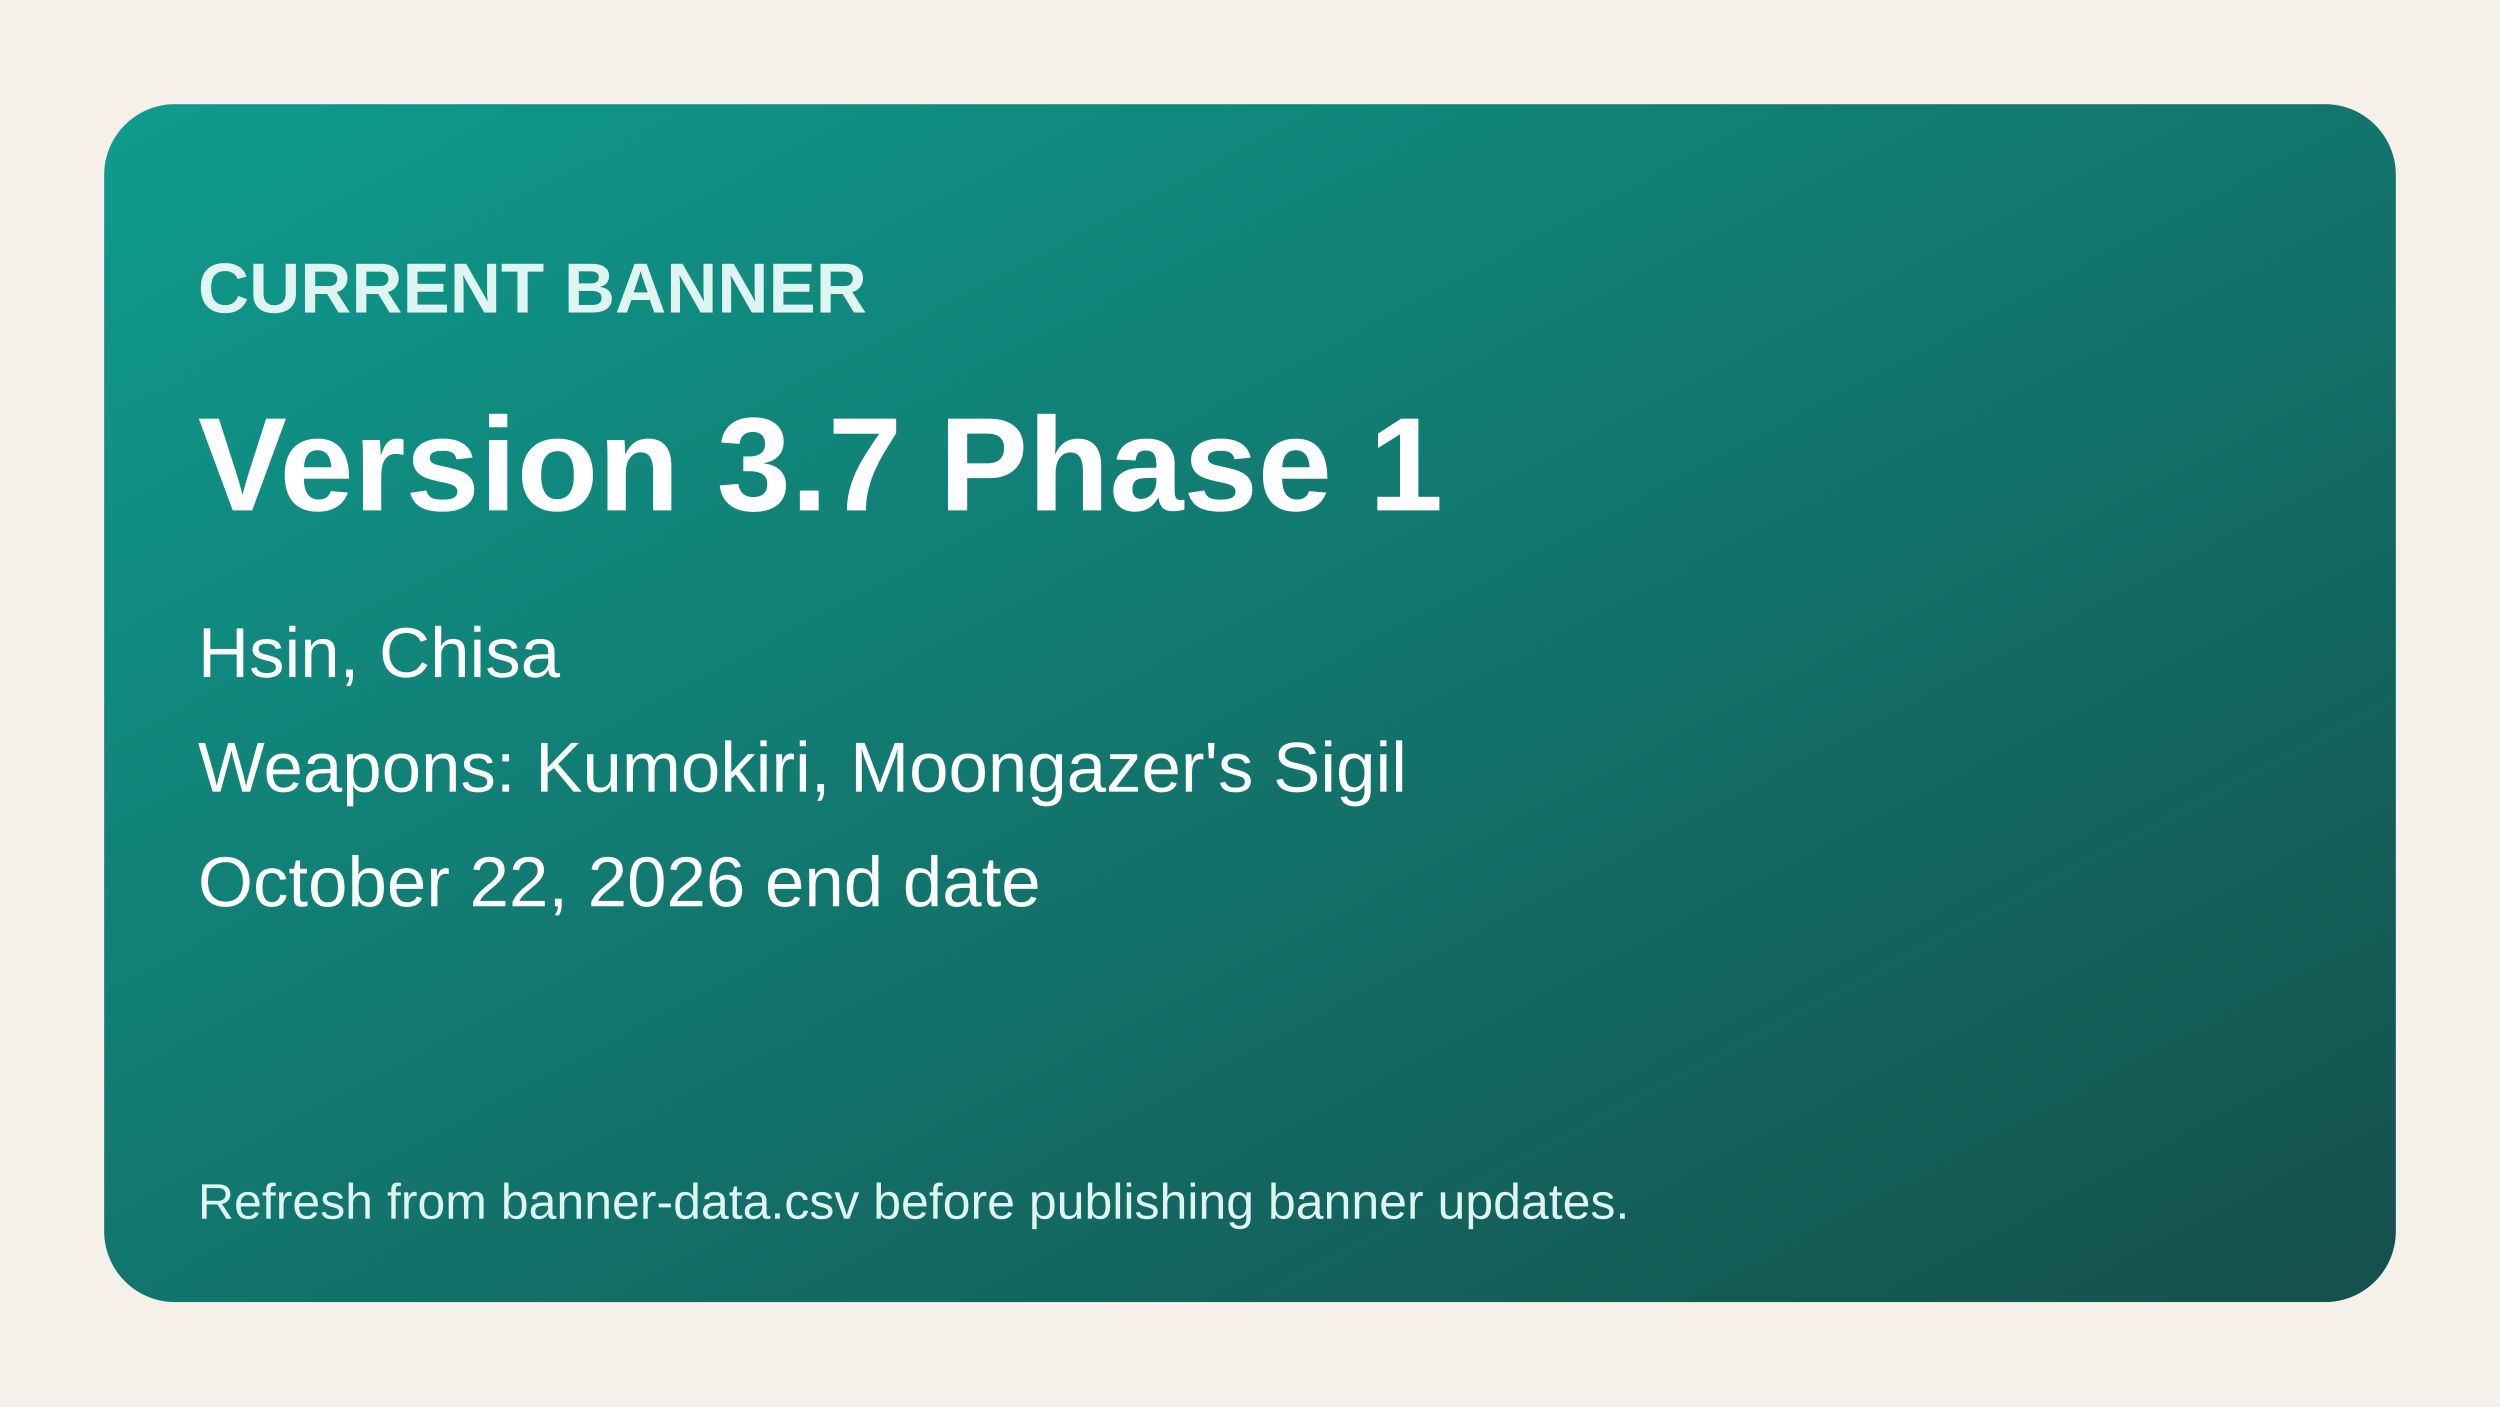
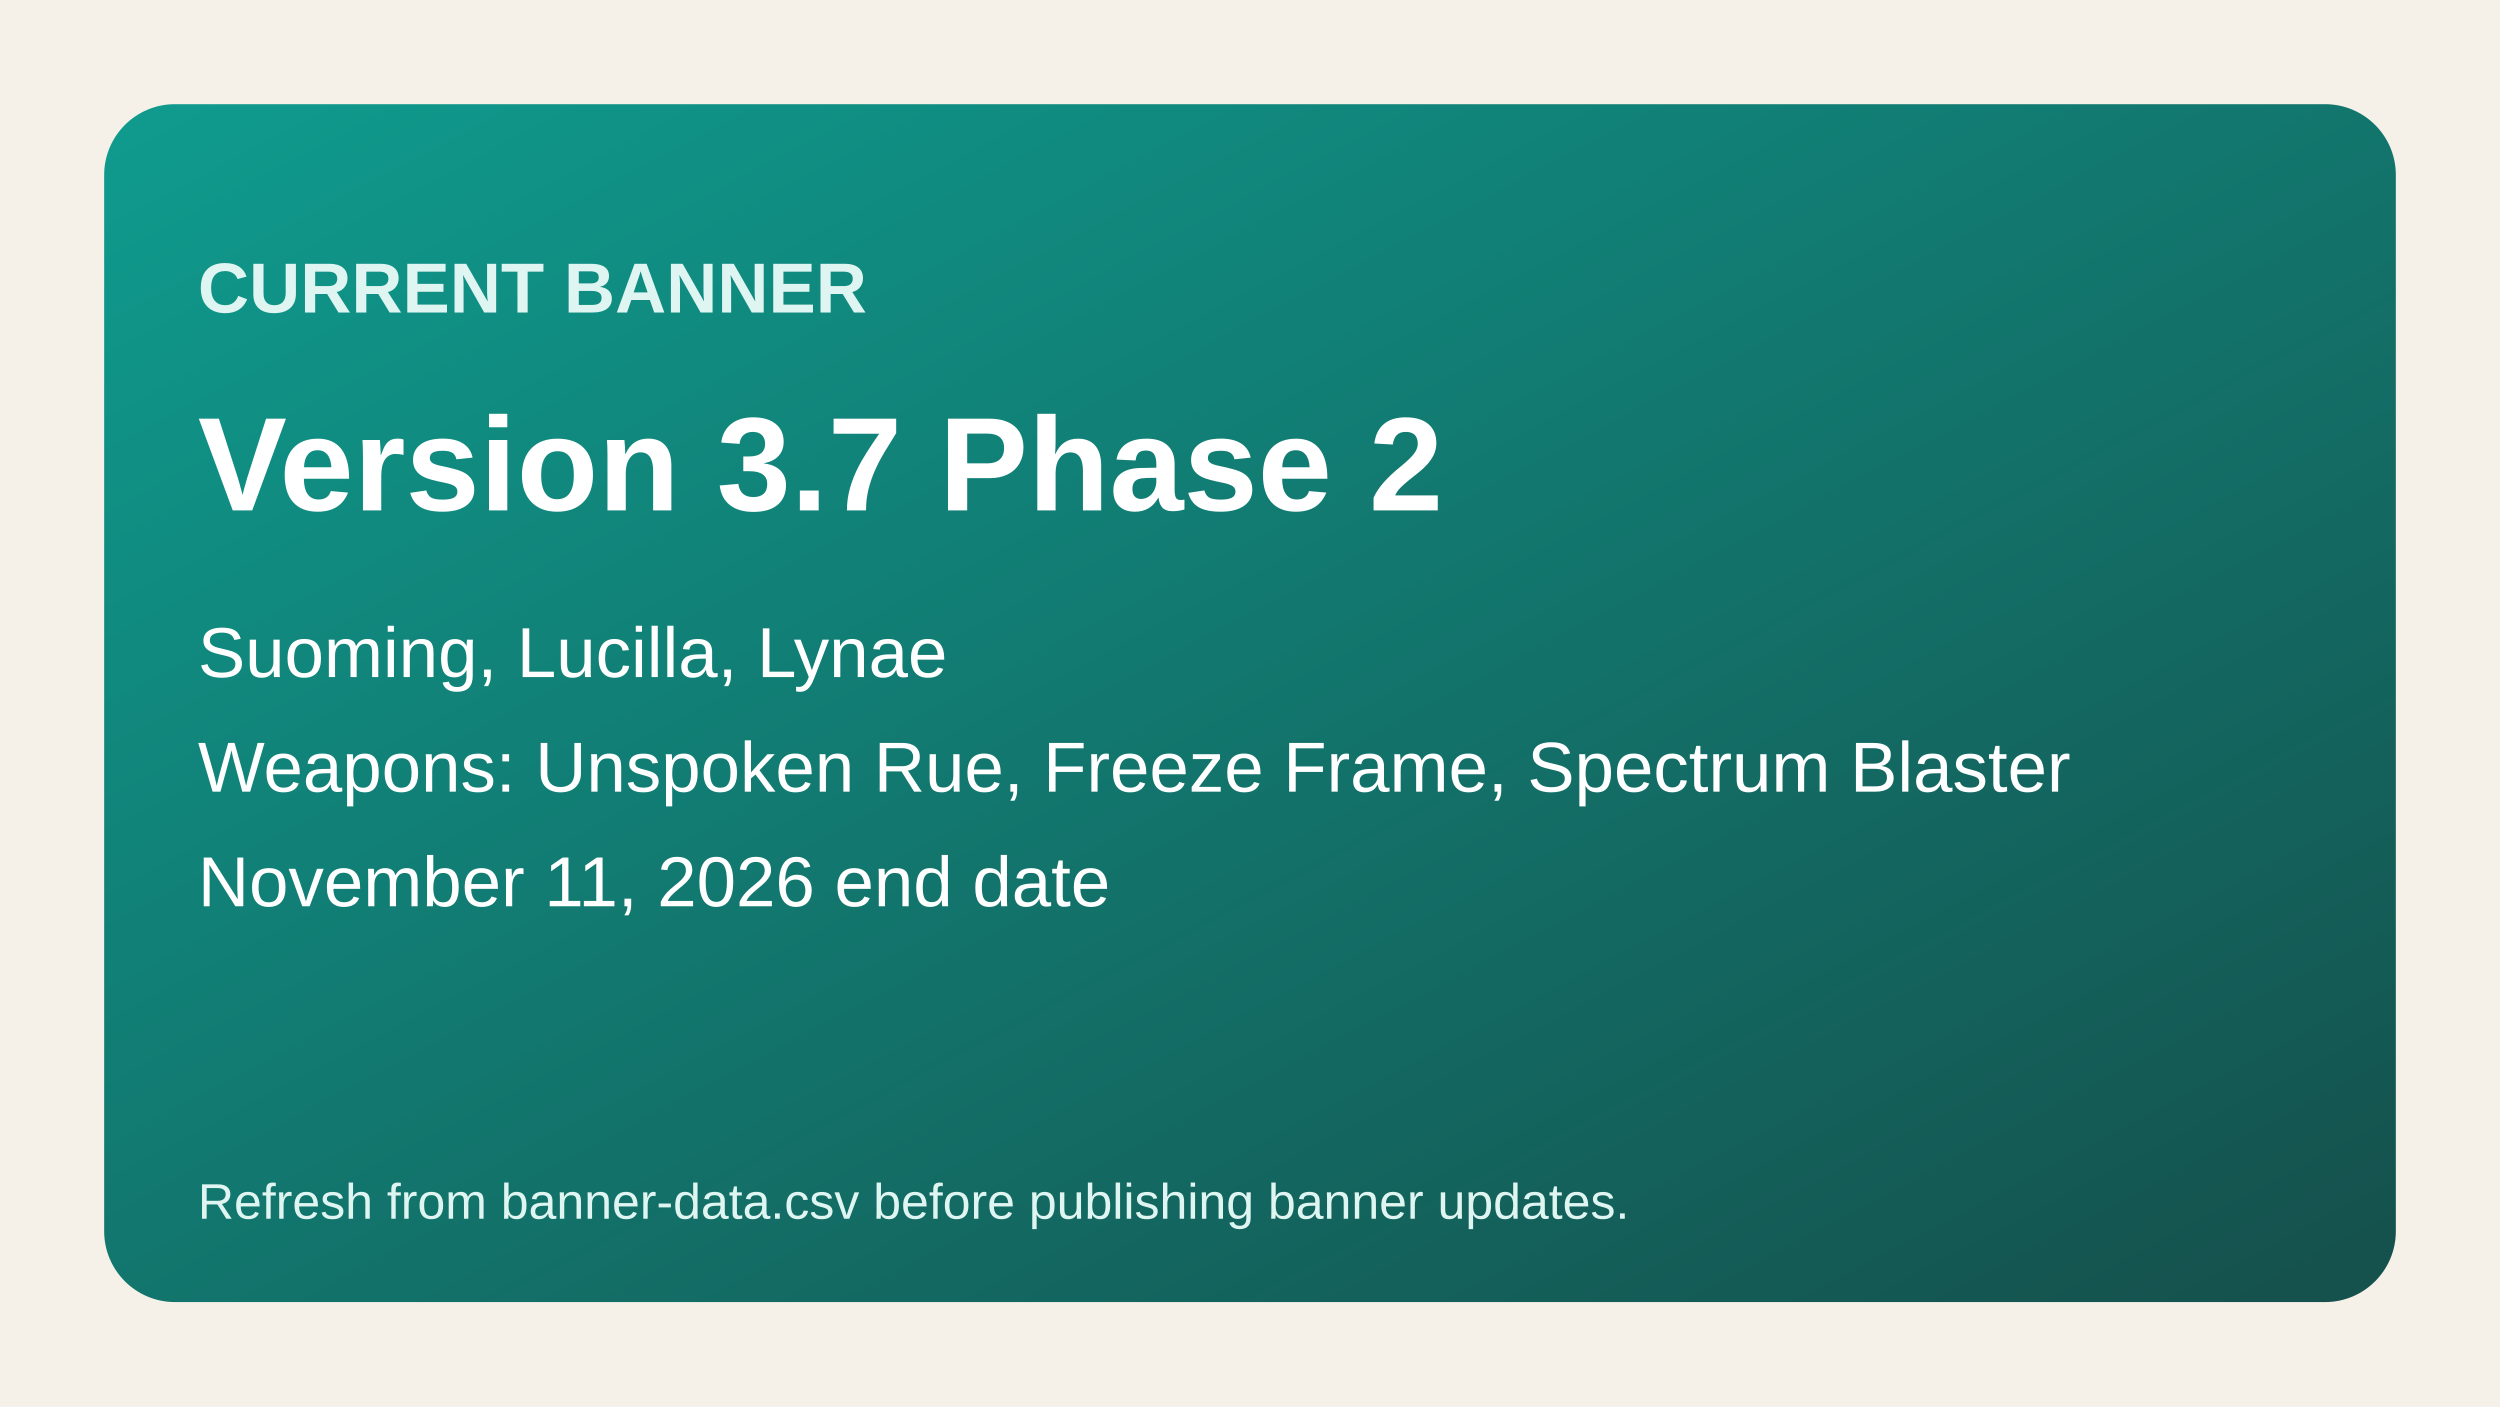
<svg xmlns="http://www.w3.org/2000/svg" width="1200" height="675" viewBox="0 0 1200 675" role="img" aria-labelledby="title desc">
  <defs>
    <linearGradient id="bg" x1="0" y1="0" x2="1" y2="1">
      <stop offset="0%" stop-color="#0f9b8e" />
      <stop offset="100%" stop-color="#15504c" />
    </linearGradient>
  </defs>
  <rect width="1200" height="675" fill="#f5f1e8" />
  <rect x="50" y="50" width="1100" height="575" rx="34" fill="url(#bg)" />
  <text x="95" y="150" fill="#dff5f1" font-family="Space Grotesk, Arial, sans-serif" font-size="34" font-weight="700">CURRENT BANNER</text>
-   <text x="95" y="245" fill="#ffffff" font-family="Space Grotesk, Arial, sans-serif" font-size="64" font-weight="700">Version 3.7 Phase 1</text>
-   <text x="95" y="325" fill="#ffffff" font-family="IBM Plex Sans, Arial, sans-serif" font-size="34">Hsin, Chisa</text>
-   <text x="95" y="380" fill="#ffffff" font-family="IBM Plex Sans, Arial, sans-serif" font-size="34">Weapons: Kumokiri, Moongazer's Sigil</text>
-   <text x="95" y="435" fill="#ffffff" font-family="IBM Plex Sans, Arial, sans-serif" font-size="34">October 22, 2026 end date</text>
+   <text x="95" y="245" fill="#ffffff" font-family="Space Grotesk, Arial, sans-serif" font-size="64" font-weight="700">Version 3.7 Phase 2</text>
+   <text x="95" y="325" fill="#ffffff" font-family="IBM Plex Sans, Arial, sans-serif" font-size="34">Suoming, Lucilla, Lynae</text>
+   <text x="95" y="380" fill="#ffffff" font-family="IBM Plex Sans, Arial, sans-serif" font-size="34">Weapons: Unspoken Rue, Freeze Frame, Spectrum Blaster</text>
+   <text x="95" y="435" fill="#ffffff" font-family="IBM Plex Sans, Arial, sans-serif" font-size="34">November 11, 2026 end date</text>
  <text x="95" y="585" fill="#dff5f1" font-family="IBM Plex Sans, Arial, sans-serif" font-size="24">Refresh from banner-data.csv before publishing banner updates.</text>
</svg>
